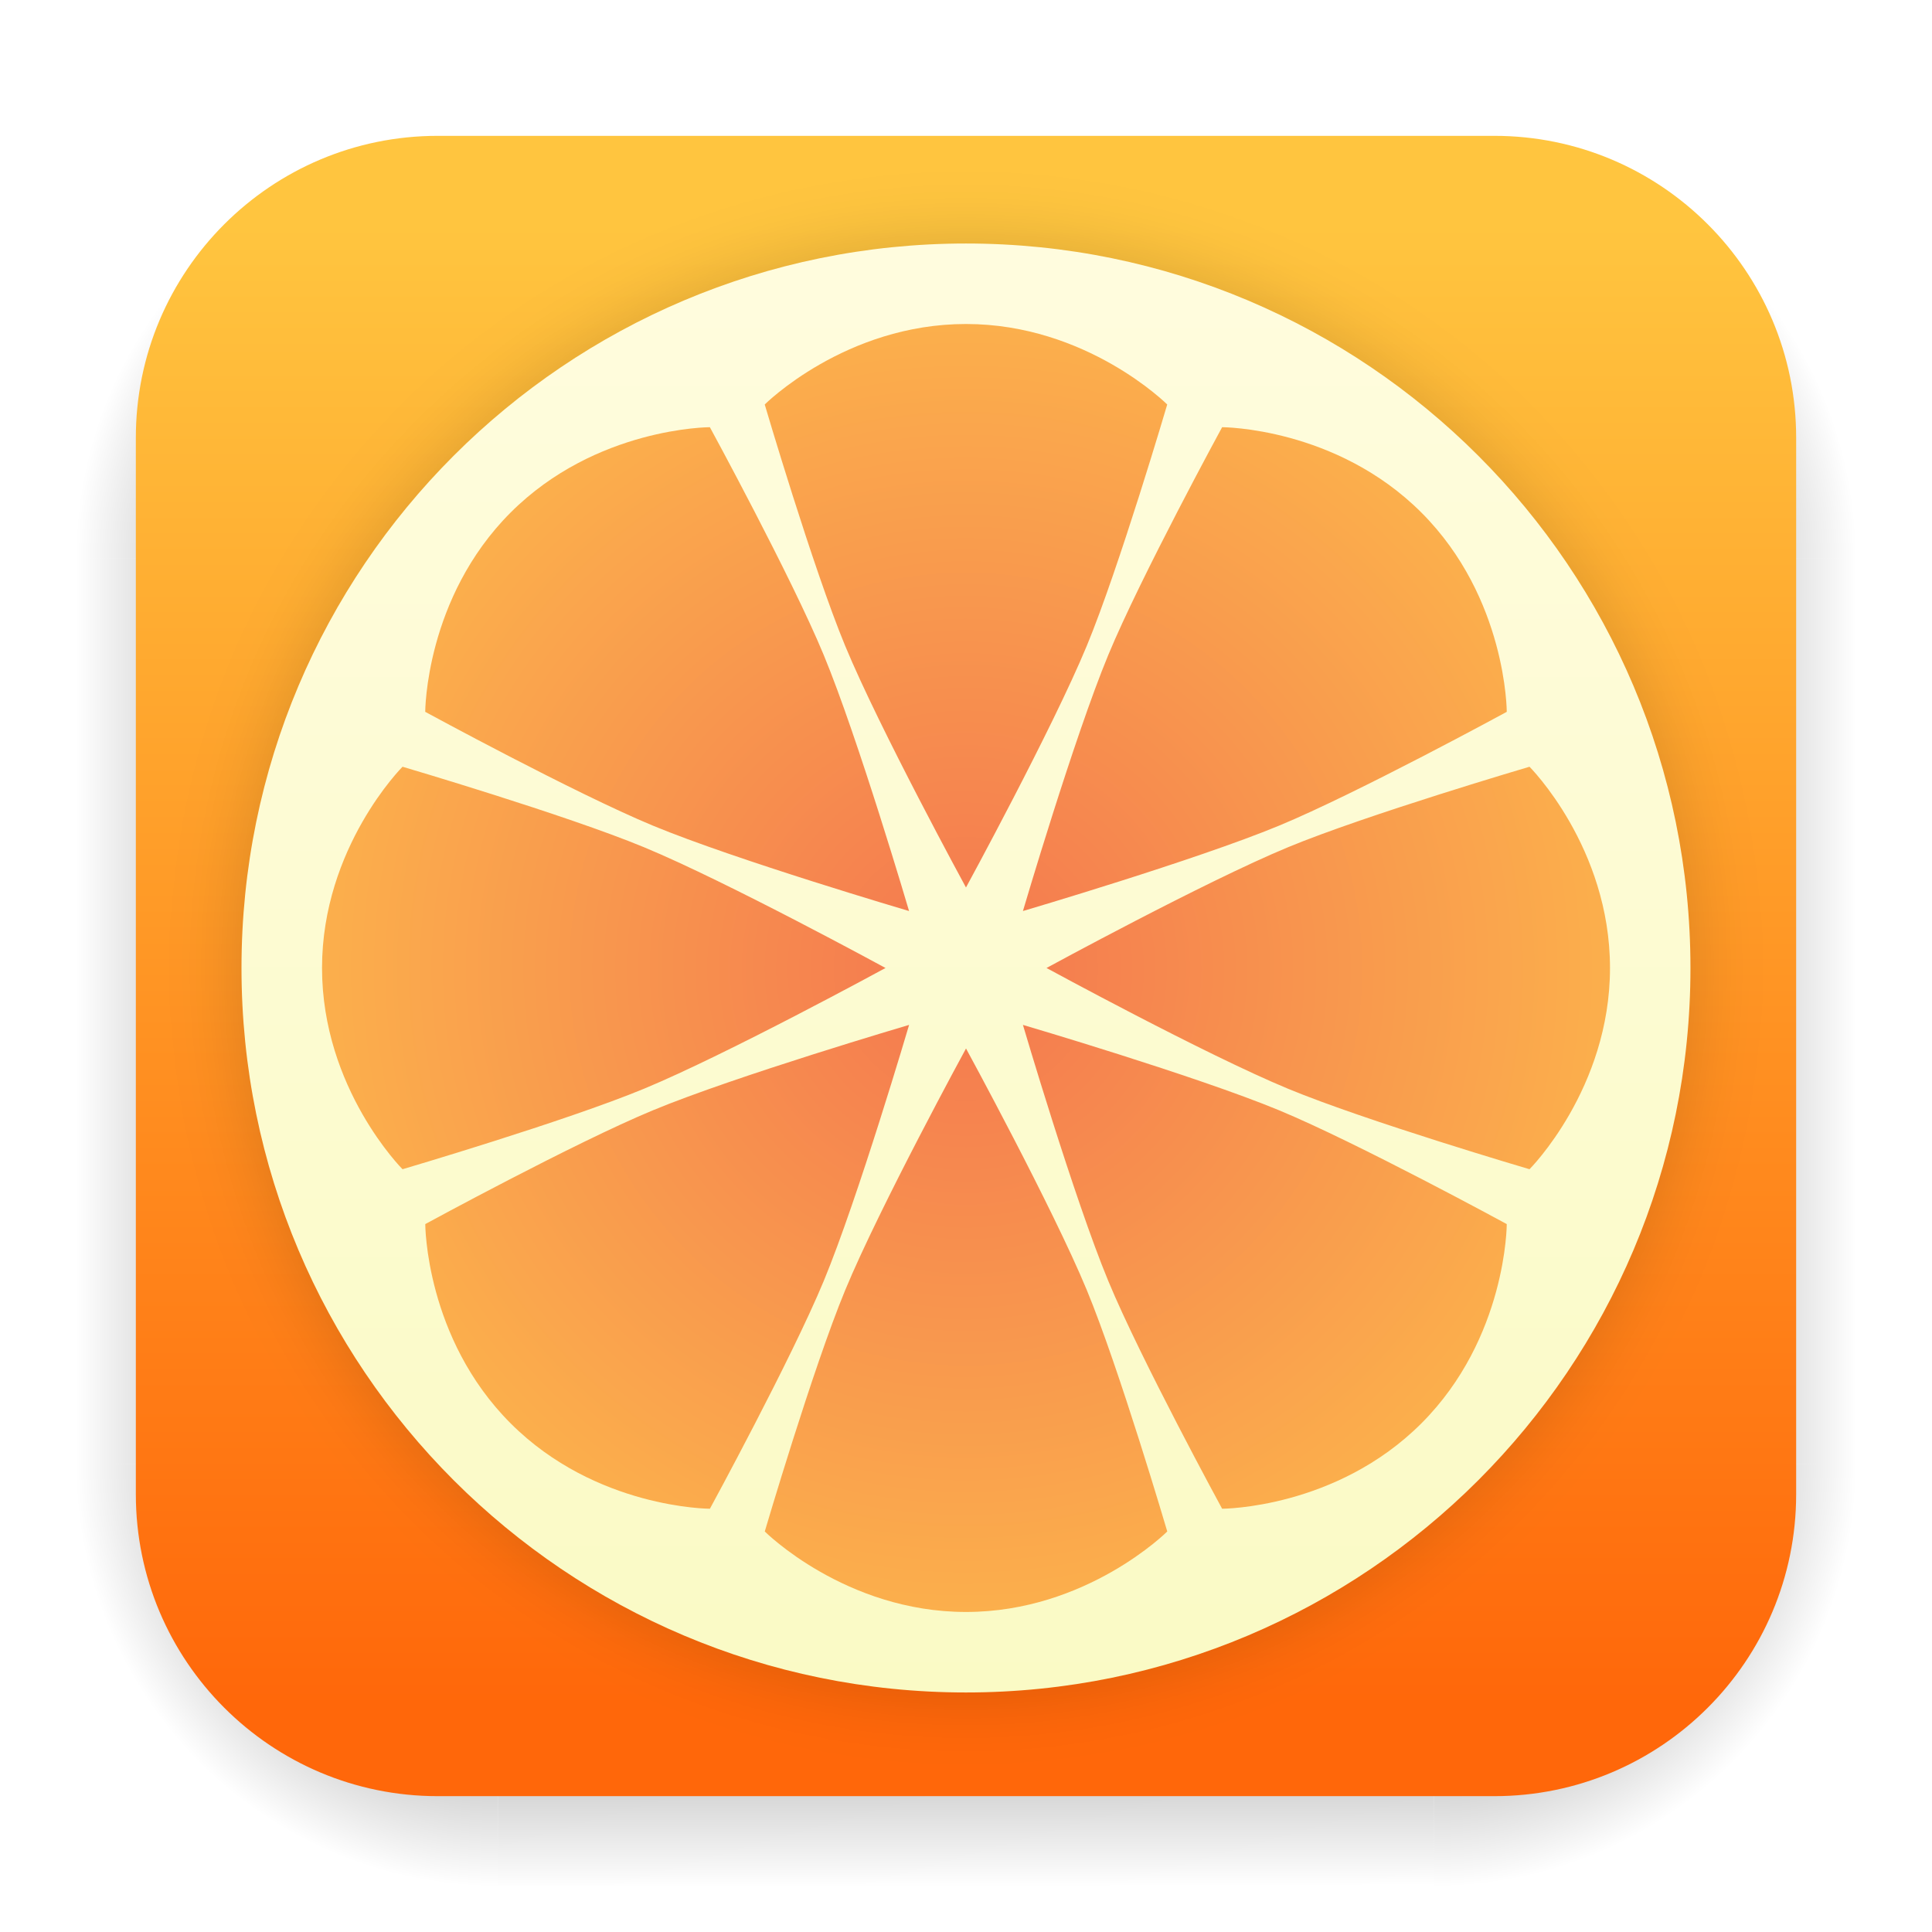
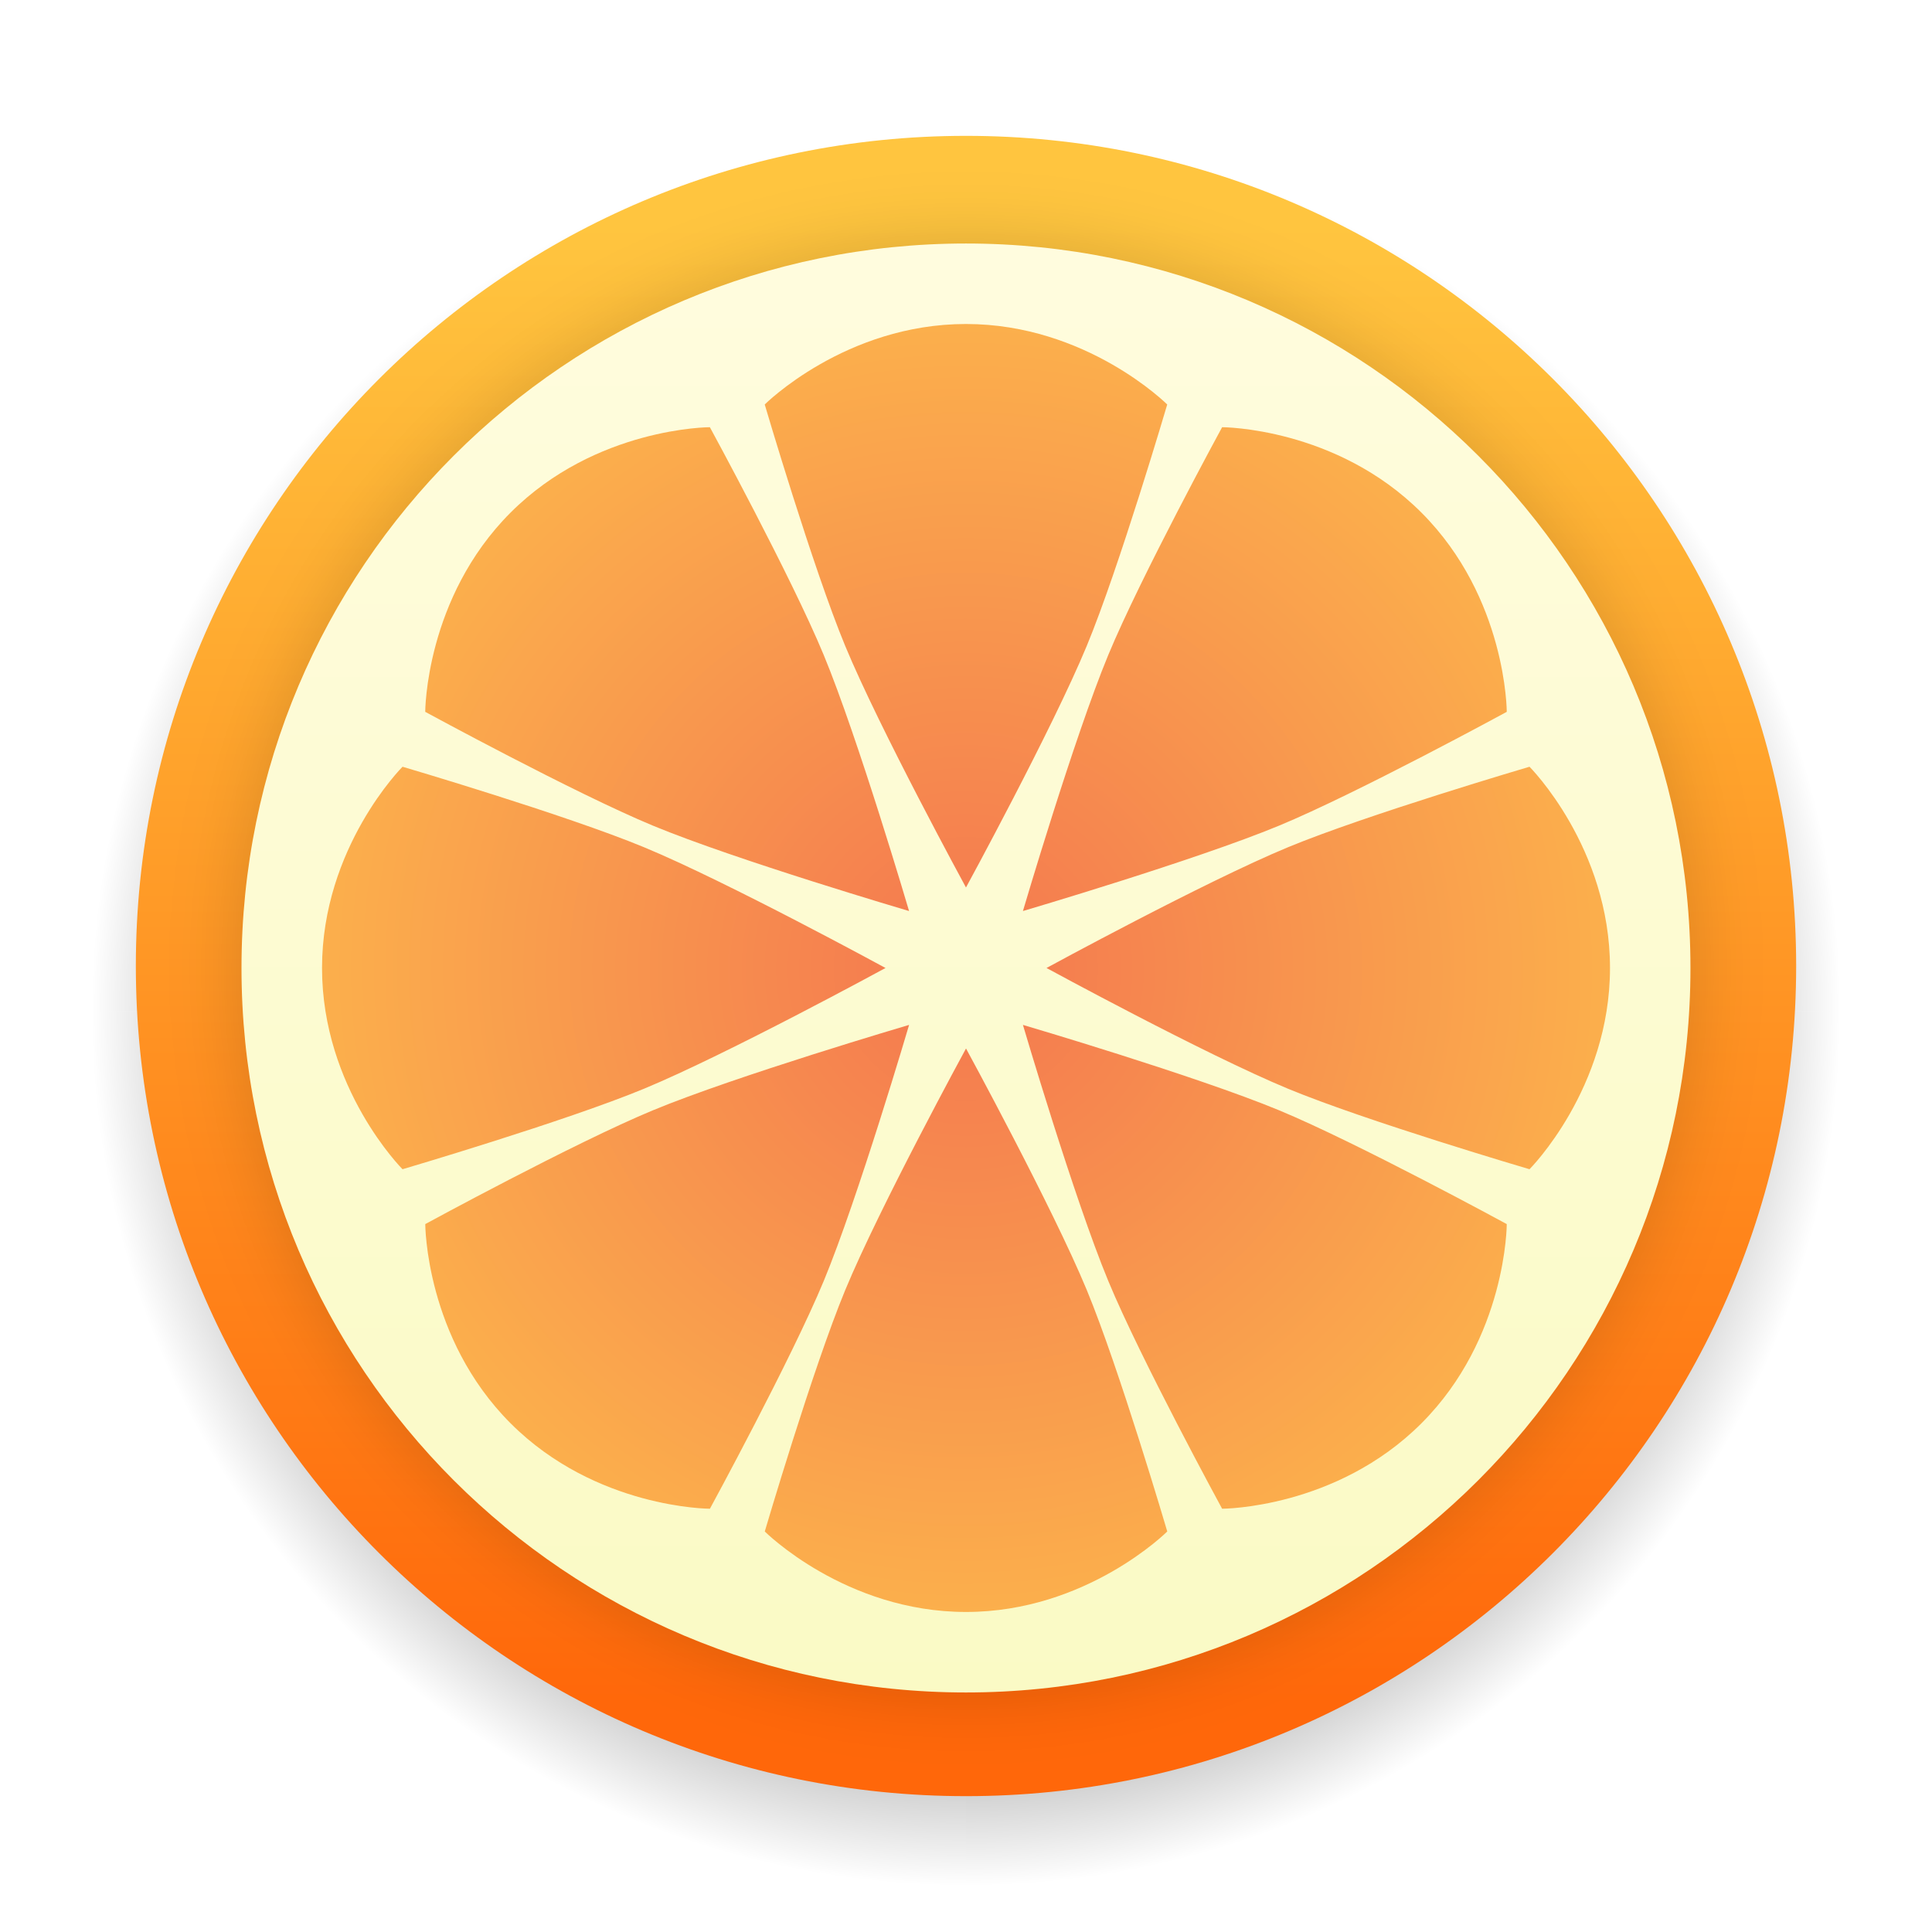
<svg xmlns="http://www.w3.org/2000/svg" width="64" height="64" version="1.1" id="svg12">
  <defs id="defs6">
    <linearGradient id="e" x2="0" y1="505.8" y2="541.8" gradientTransform="translate(-384.57,504.56)" gradientUnits="userSpaceOnUse">
      <stop stop-color="#fffcde" offset="0" id="stop1" />
      <stop stop-color="#fafac5" offset="1" id="stop2" />
    </linearGradient>
    <radialGradient id="d" cx="24" cy="1028.4" r="16" gradientTransform="matrix(1.231 .00334 -.00334 1.2313 -2.11 -237.92)" gradientUnits="userSpaceOnUse">
      <stop stop-color="#f47750" offset="0" id="stop3" />
      <stop stop-color="#fdbc4b" offset="1" id="stop4" />
    </radialGradient>
    <filter id="b" x="-0.06" y="-0.06" width="1.12" height="1.12" color-interpolation-filters="sRGB">
      <feGaussianBlur stdDeviation="0.9" id="feGaussianBlur4" />
    </filter>
    <linearGradient id="linearGradient862" x1="7.937" x2="7.937" y1="15.081" y2="1.852" gradientTransform="matrix(3.711975,0,0,3.711975,0.5715688,0.6024069)" gradientUnits="userSpaceOnUse">
      <stop stop-color="#ff670a" offset="0" id="stop5" />
      <stop stop-color="#ffc53f" offset="1" id="stop6" />
    </linearGradient>
-     <filter style="color-interpolation-filters:sRGB" id="filter1057" x="-0.027" width="1.054" y="-0.027" height="1.054">
-       <feGaussianBlur stdDeviation="0.619" id="feGaussianBlur1059" />
-     </filter>
    <radialGradient id="gradient_ds_br" cx="0" cy="0" r="1" gradientUnits="userSpaceOnUse" gradientTransform="matrix(13.9984,0.00477622,-0.00477841,14.0048,47.5016,48.4952)">
-       <stop offset="0.65" id="stop1" />
-       <stop offset="1" stop-opacity="0" id="stop2" />
+       <stop offset="0.65" id="stop7" />
+       <stop offset="1" stop-opacity="0" id="stop8" />
    </radialGradient>
    <linearGradient id="gradient_ds_b" x1="30.449" y1="48.5" x2="30.492" y2="62.5" gradientUnits="userSpaceOnUse">
-       <stop offset="0.654" id="stop3" />
-       <stop offset="1" stop-opacity="0" id="stop4" />
+       <stop offset="0.654" id="stop9" />
+       <stop offset="1" stop-opacity="0" id="stop10" />
    </linearGradient>
    <radialGradient id="gradient_ds_bl" cx="0" cy="0" r="1" gradientUnits="userSpaceOnUse" gradientTransform="matrix(0,14,-14,0,16.5,48.5)">
-       <stop offset="0.65" id="stop5" />
-       <stop offset="1" stop-opacity="0" id="stop6" />
-     </radialGradient>
-     <linearGradient id="gradient_ds_r" x1="47.5" y1="33.5" x2="61.5" y2="33.501" gradientUnits="userSpaceOnUse">
-       <stop offset="0.649" id="stop7" />
-       <stop offset="1" stop-opacity="0" id="stop8" />
-     </linearGradient>
-     <linearGradient id="gradient_ds_l" x1="16.5" y1="33.895" x2="2.5" y2="33.895" gradientUnits="userSpaceOnUse">
-       <stop offset="0.649" id="stop9" />
-       <stop offset="1" stop-opacity="0" id="stop10" />
-     </linearGradient>
-     <radialGradient id="gradient_ds_tr" cx="0" cy="0" r="1" gradientTransform="matrix(0.00843236,-14,14.0084,0.0189842,47.4916,18.5)" gradientUnits="userSpaceOnUse">
      <stop offset="0.65" id="stop11" />
      <stop offset="1" stop-opacity="0" id="stop12" />
    </radialGradient>
-     <linearGradient id="gradient_ds_t" x1="29.98" y1="18.5" x2="29.916" y2="4.5" gradientUnits="userSpaceOnUse">
+     <linearGradient id="gradient_ds_r" x1="47.5" y1="33.5" x2="61.5" y2="33.501" gradientUnits="userSpaceOnUse">
      <stop offset="0.649" id="stop13" />
      <stop offset="1" stop-opacity="0" id="stop14" />
    </linearGradient>
+     <linearGradient id="gradient_ds_l" x1="16.5" y1="33.895" x2="2.5" y2="33.895" gradientUnits="userSpaceOnUse">
+       <stop offset="0.649" id="stop15" />
+       <stop offset="1" stop-opacity="0" id="stop16" />
+     </linearGradient>
+     <radialGradient id="gradient_ds_tr" cx="0" cy="0" r="1" gradientTransform="matrix(0.00843236,-14,14.0084,0.0189842,47.4916,18.5)" gradientUnits="userSpaceOnUse">
+       <stop offset="0.65" id="stop17" />
+       <stop offset="1" stop-opacity="0" id="stop18" />
+     </radialGradient>
+     <linearGradient id="gradient_ds_t" x1="29.98" y1="18.5" x2="29.916" y2="4.5" gradientUnits="userSpaceOnUse">
+       <stop offset="0.649" id="stop19" />
+       <stop offset="1" stop-opacity="0" id="stop20" />
+     </linearGradient>
    <radialGradient id="gradient_ds_tl" cx="0" cy="0" r="1" gradientTransform="matrix(-0.00843236,-14,-14.0084,0.0189842,16.5084,18.5)" gradientUnits="userSpaceOnUse">
-       <stop offset="0.65" id="stop15" />
-       <stop offset="1" stop-opacity="0" id="stop16" />
+       <stop offset="0.65" id="stop21" />
+       <stop offset="1" stop-opacity="0" id="stop22" />
+     </radialGradient>
+     <linearGradient id="linearGradient862-6" x1="7.937" x2="7.937" y1="15.081" y2="1.852" gradientTransform="matrix(3.711975,0,0,3.711975,5.071569,5.102407)" gradientUnits="userSpaceOnUse">
+       <stop stop-color="#ff670a" offset="0" id="stop5-7" />
+       <stop stop-color="#ffc53f" offset="1" id="stop6-5" />
+     </linearGradient>
+     <radialGradient id="gradient_ds_br-6" cx="0" cy="0" r="1" gradientUnits="userSpaceOnUse" gradientTransform="matrix(28.9967,0.00989361,-0.00989812,29.0099,32.0033,33.4901)">
+       <stop offset="0.85" id="stop1-2" />
+       <stop offset="1" stop-opacity="0" id="stop6-9" />
+     </radialGradient>
+     <radialGradient id="gradient_ds_bl-1" cx="0" cy="0" r="1" gradientUnits="userSpaceOnUse" gradientTransform="matrix(0,29,-29,0,32,33.5)">
+       <stop offset="0.846" id="stop8-2" />
+       <stop offset="1" stop-opacity="0" id="stop14-7" />
+     </radialGradient>
+     <radialGradient id="gradient_ds_tr-0" cx="0" cy="0" r="1" gradientTransform="matrix(0.017467,-29,29.0175,0.0393245,31.9825,33.5)" gradientUnits="userSpaceOnUse">
+       <stop offset="0.85" id="stop16-9" />
+       <stop offset="1" stop-opacity="0" id="stop18-3" />
+     </radialGradient>
+     <radialGradient id="gradient_ds_tl-6" cx="0" cy="0" r="1" gradientTransform="matrix(-0.017467,-29,-29.0175,0.0393245,32.0175,33.5)" gradientUnits="userSpaceOnUse">
+       <stop offset="0.85" id="stop20-0" />
+       <stop offset="1" stop-opacity="0" id="stop21-6" />
    </radialGradient>
  </defs>
-   <g id="ds" opacity="0.25">
-     <path id="ds-br" d="m 47.5,48.5 h 14 v 14 h -14 z" fill="url(#gradient_ds_br)" style="fill:url(#gradient_ds_br)" />
-     <path id="ds-b" d="m 16.5,48.5 h 31 v 14 h -31 z" fill="url(#gradient_ds_b)" style="fill:url(#gradient_ds_b)" />
-     <path id="ds-bl" d="m 2.5,48.5 h 14 v 14 h -14 z" fill="url(#gradient_ds_bl)" style="fill:url(#gradient_ds_bl)" />
-     <path id="ds-r" d="m 47.5,18.5 h 14 v 30 h -14 z" fill="url(#gradient_ds_r)" style="fill:url(#gradient_ds_r)" />
-     <path id="ds-l" d="m 2.5,18.5 h 14 v 30 h -14 z" fill="url(#gradient_ds_l)" style="fill:url(#gradient_ds_l)" />
-     <path id="ds-tr" d="m 47.5,4.5 h 14 v 14 h -14 z" fill="url(#gradient_ds_tr)" style="fill:url(#gradient_ds_tr)" />
-     <path id="ds-t" d="m 16.5,4.5 h 31 v 14 h -31 z" fill="url(#gradient_ds_t)" style="fill:url(#gradient_ds_t)" />
-     <path id="ds-tl" d="m 16.5,4.5 h -14 v 14 h 14 z" fill="url(#gradient_ds_tl)" style="fill:url(#gradient_ds_tl)" />
+   <g id="ds" opacity="0.25" style="display:inline">
+     <path id="ds-br" d="m 32,33.5 h 29 v 29 H 32 Z" fill="url(#gradient_ds_br)" style="fill:url(#gradient_ds_br-6)" />
+     <path id="ds-bl" d="m 3,33.5 h 29 v 29 H 3 Z" fill="url(#gradient_ds_bl)" style="fill:url(#gradient_ds_bl-1)" />
+     <path id="ds-tr" d="m 32,4.5 h 29 v 29 H 32 Z" fill="url(#gradient_ds_tr)" style="fill:url(#gradient_ds_tr-0)" />
+     <path id="ds-tl" d="M 32,4.5 H 3 v 29 h 29 z" fill="url(#gradient_ds_tl)" style="fill:url(#gradient_ds_tl-6)" />
  </g>
-   <rect x="4.5" y="4.5" width="55" height="55" rx="10" fill="url(#linearGradient862)" stroke-width="3.712" id="bg" style="fill:url(#linearGradient862)" />
+   <rect style="fill:url(#linearGradient862);fill-opacity:1;stroke-width:3.712;stroke-linecap:round" id="bg" width="55" height="55" x="4.5" y="4.5" rx="27.5" ry="27.5" />
  <g transform="matrix(1.3333 0 0 1.3333 8e-7 -1339.1)" stroke-linejoin="round" stroke-width=".75" id="art">
    <g stroke-width="1.5" id="g11">
      <circle cx="24" cy="1028.4" r="18" filter="url(#b)" opacity=".15" stroke-linecap="round" id="circle10" />
      <circle cx="24" cy="1028.4" r="18" fill="url(#e)" stroke-linecap="round" id="circle11" />
      <path d="m24 1012.4c-3 0-5 2-5 2s1.193 4.052 2 6c0.856 2.066 3 6 3 6s2.144-3.934 3-6c0.807-1.948 2-6 2-6s-2-2-5-2m-6.363 2.564s-2.83 0-4.951 2.121-2.121 4.951-2.121 4.951 3.71 2.02 5.658 2.828c2.066 0.856 6.363 2.121 6.363 2.121s-1.265-4.297-2.121-6.363c-0.807-1.948-2.828-5.658-2.828-5.658m12.727 0s-2.02 3.71-2.828 5.658c-0.856 2.066-2.121 6.363-2.121 6.363s4.297-1.265 6.363-2.121c1.948-0.807 5.658-2.828 5.658-2.828s0-2.83-2.121-4.951-4.951-2.121-4.951-2.121m-20.363 8.436s-2 2-2 5 2 5 2 5 4.052-1.193 6-2c2.066-0.856 6-3 6-3s-3.934-2.144-6-3c-1.948-0.807-6-2-6-2m28 0s-4.052 1.193-6 2c-2.066 0.856-6 3-6 3s3.934 2.144 6 3c1.948 0.807 6 2 6 2s2-2 2-5-2-5-2-5m-15.414 6.414s-4.297 1.265-6.363 2.121c-1.948 0.807-5.658 2.828-5.658 2.828s0 2.83 2.121 4.951 4.951 2.121 4.951 2.121 2.02-3.71 2.828-5.658c0.856-2.066 2.121-6.363 2.121-6.363m2.828 0s1.265 4.297 2.121 6.363c0.807 1.948 2.828 5.658 2.828 5.658s2.83 0 4.951-2.121 2.121-4.951 2.121-4.951-3.71-2.02-5.658-2.828c-2.066-0.856-6.363-2.121-6.363-2.121m-1.414 0.586s-2.144 3.934-3 6c-0.807 1.948-2 6-2 6s2 2 5 2 5-2 5-2-1.193-4.052-2-6c-0.856-2.066-3-6-3-6" fill="url(#d)" id="path11" />
    </g>
  </g>
</svg>
